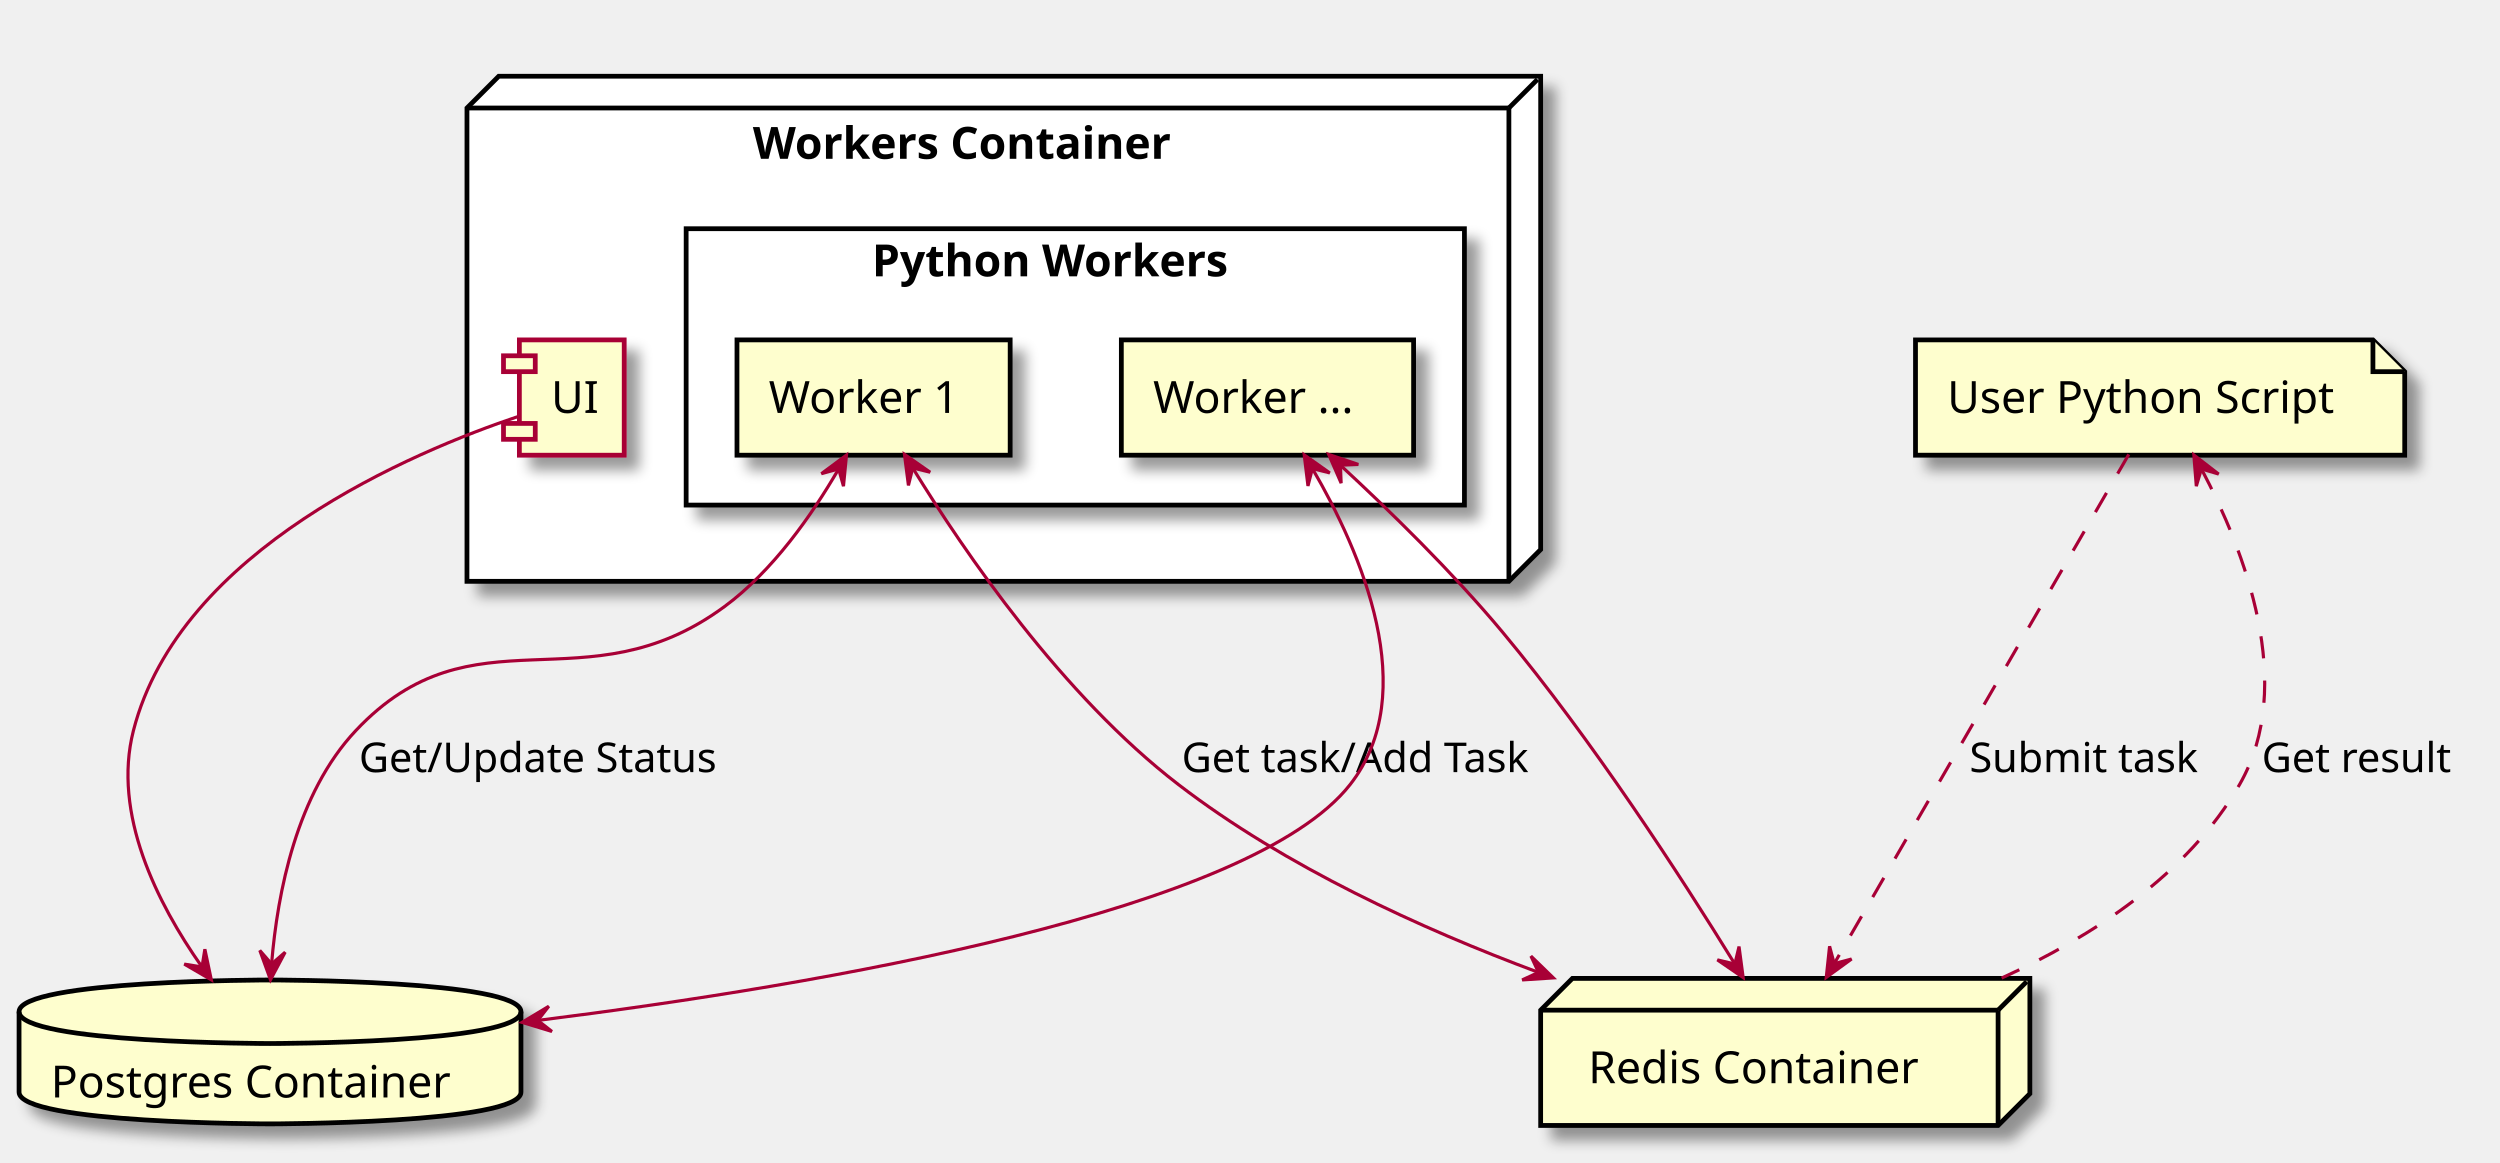
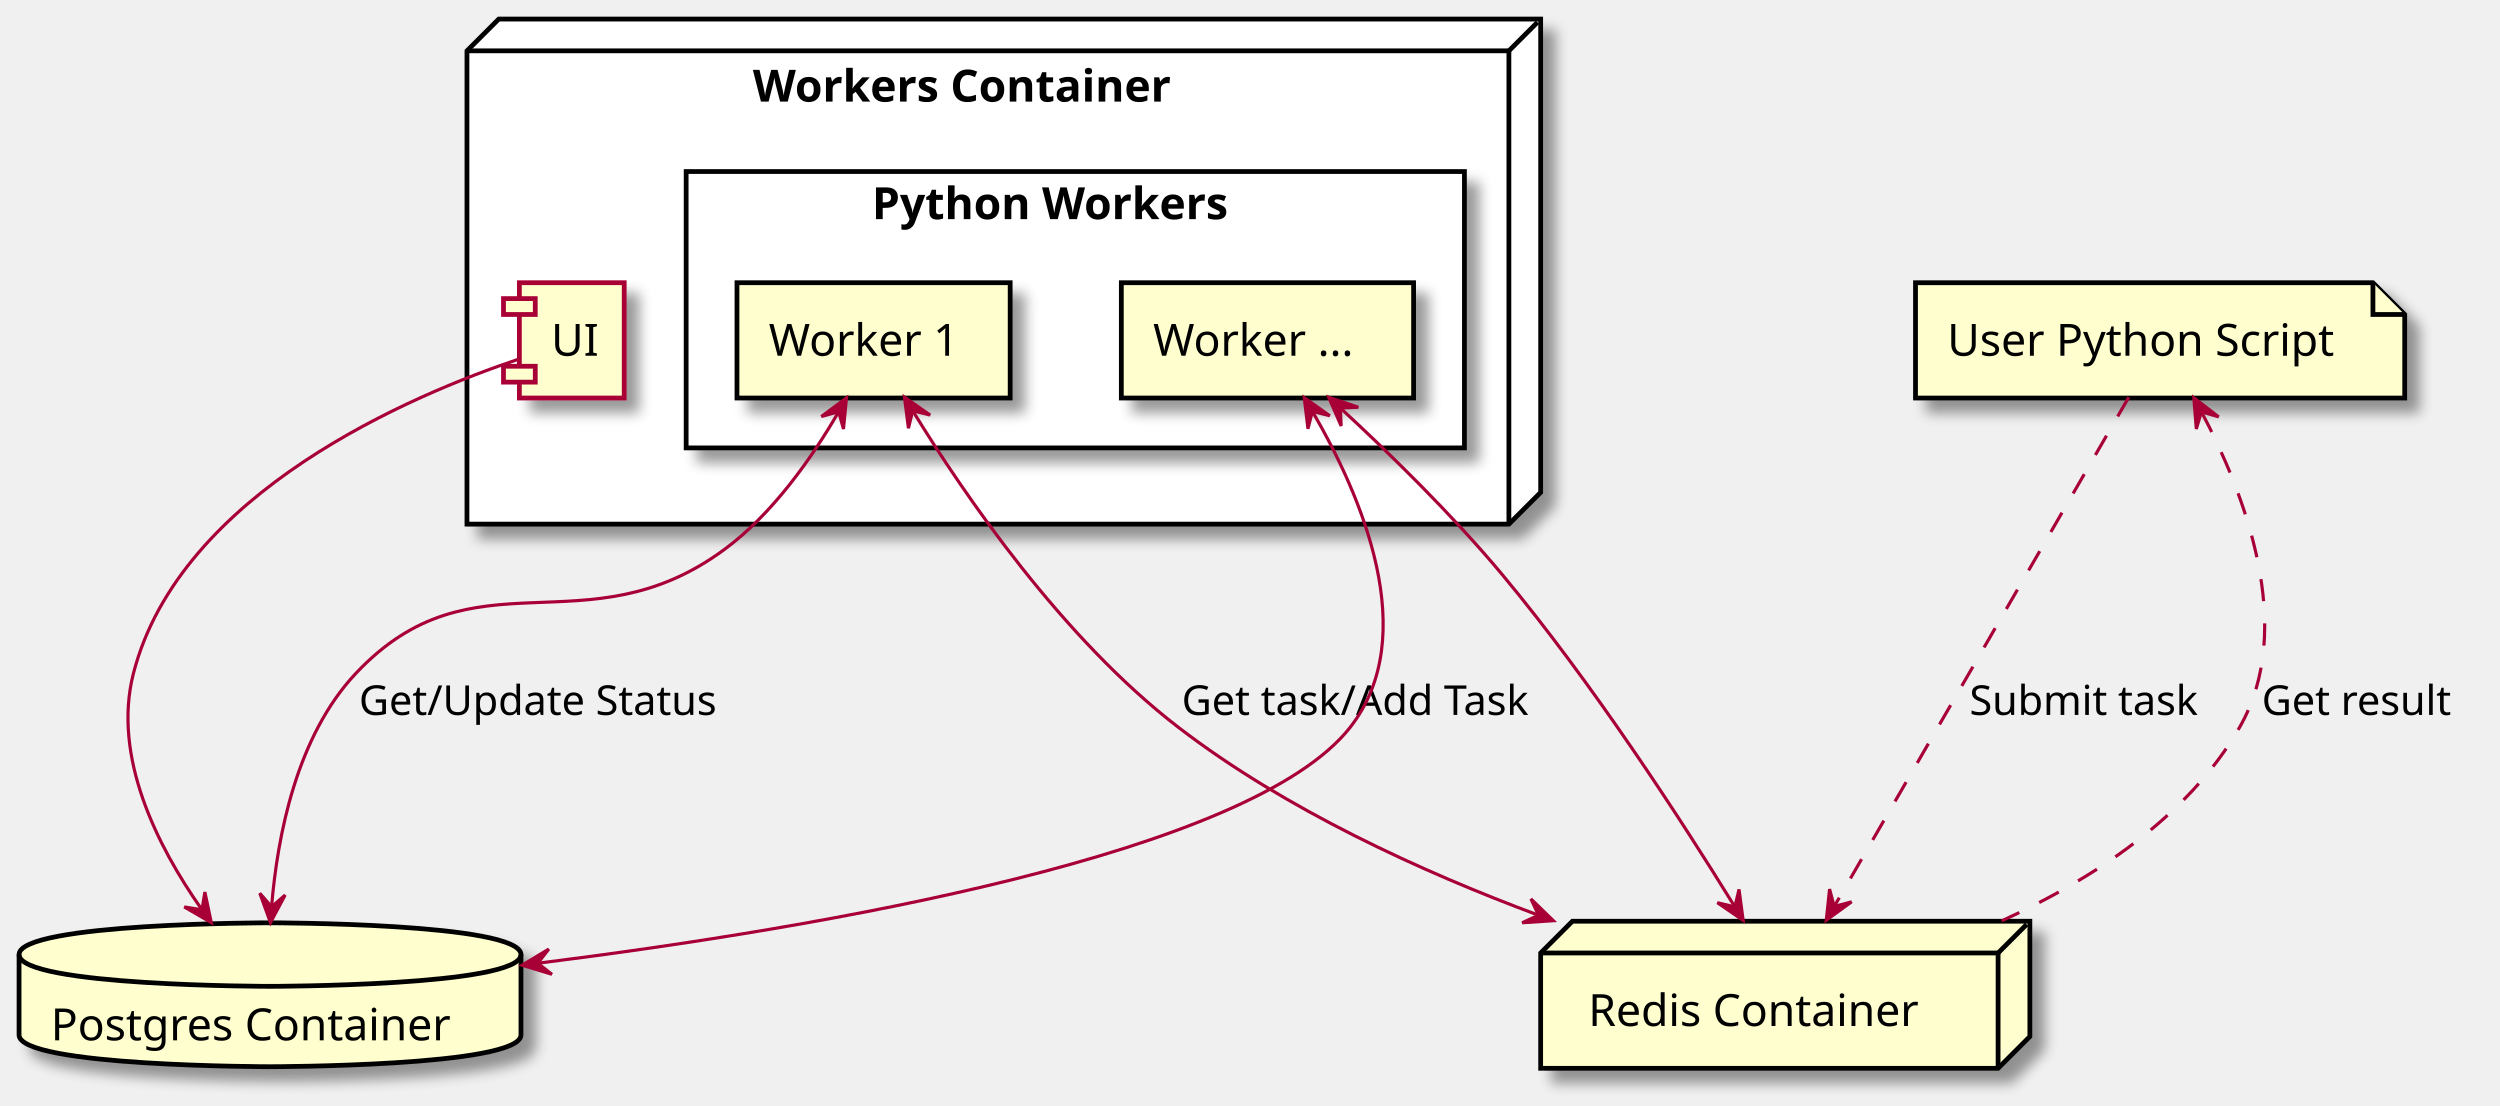
- <svg xmlns="http://www.w3.org/2000/svg" contentScriptType="application/ecmascript" contentStyleType="text/css" height="366px" preserveAspectRatio="none" style="width:787px;height:366px;" version="1.1" viewBox="0 0 787 366" width="787px" zoomAndPan="magnify">
+ <svg xmlns="http://www.w3.org/2000/svg" contentScriptType="application/ecmascript" contentStyleType="text/css" height="348px" preserveAspectRatio="none" style="width:787px;height:348px;" version="1.1" viewBox="0 0 787 348" width="787px" zoomAndPan="magnify">
  <defs>
    <filter height="300%" id="ftx9cc6et4uug" width="300%" x="-1" y="-1">
      <feGaussianBlur result="blurOut" stdDeviation="2.0" />
      <feColorMatrix in="blurOut" result="blurOut2" type="matrix" values="0 0 0 0 0 0 0 0 0 0 0 0 0 0 0 0 0 0 .4 0" />
      <feOffset dx="4.0" dy="4.0" in="blurOut2" result="blurOut3" />
      <feBlend in="SourceGraphic" in2="blurOut3" mode="normal" />
    </filter>
  </defs>
  <g>
-     <polygon fill="#FFFFFF" filter="url(#ftx9cc6et4uug)" points="147,34,157,24,485,24,485,173,475,183,147,183,147,34" style="stroke: #000000; stroke-width: 1.5;" />
-     <line style="stroke: #000000; stroke-width: 1.5;" x1="475" x2="484" y1="34" y2="25" />
-     <line style="stroke: #000000; stroke-width: 1.5;" x1="147" x2="475" y1="34" y2="34" />
-     <line style="stroke: #000000; stroke-width: 1.5;" x1="475" x2="475" y1="34" y2="183" />
-     <text fill="#000000" font-family="sans-serif" font-size="14" font-weight="bold" lengthAdjust="spacingAndGlyphs" textLength="150" x="237" y="49.995">Workers Container</text>
-     <rect fill="#FFFFFF" filter="url(#ftx9cc6et4uug)" height="87" style="stroke: #000000; stroke-width: 1.5;" width="245" x="216" y="72" />
-     <text fill="#000000" font-family="sans-serif" font-size="14" font-weight="bold" lengthAdjust="spacingAndGlyphs" textLength="128" x="274.5" y="86.995">Python Workers</text>
-     <rect fill="#FEFECE" filter="url(#ftx9cc6et4uug)" height="36.297" style="stroke: #A80036; stroke-width: 1.5;" width="33" x="163.5" y="107" />
-     <rect fill="#FEFECE" height="5" style="stroke: #A80036; stroke-width: 1.5;" width="10" x="158.5" y="112" />
-     <rect fill="#FEFECE" height="5" style="stroke: #A80036; stroke-width: 1.5;" width="10" x="158.5" y="133.297" />
-     <text fill="#000000" font-family="sans-serif" font-size="14" lengthAdjust="spacingAndGlyphs" textLength="13" x="173.5" y="129.995">UI</text>
-     <rect fill="#FEFECE" filter="url(#ftx9cc6et4uug)" height="36.297" style="stroke: #000000; stroke-width: 1.5;" width="92" x="353" y="107" />
-     <text fill="#000000" font-family="sans-serif" font-size="14" lengthAdjust="spacingAndGlyphs" textLength="72" x="363" y="129.995">Worker ...</text>
-     <rect fill="#FEFECE" filter="url(#ftx9cc6et4uug)" height="36.297" style="stroke: #000000; stroke-width: 1.5;" width="86" x="232" y="107" />
-     <text fill="#000000" font-family="sans-serif" font-size="14" lengthAdjust="spacingAndGlyphs" textLength="66" x="242" y="129.995">Worker 1</text>
-     <path d="M6,318.5 C6,308.5 85,308.5 85,308.5 C85,308.5 164,308.5 164,318.5 L164,343.797 C164,353.797 85,353.797 85,353.797 C85,353.797 6,353.797 6,343.797 L6,318.5 " fill="#FEFECE" filter="url(#ftx9cc6et4uug)" style="stroke: #000000; stroke-width: 1.5;" />
-     <path d="M6,318.5 C6,328.5 85,328.5 85,328.5 C85,328.5 164,328.5 164,318.5 " fill="none" style="stroke: #000000; stroke-width: 1.5;" />
-     <text fill="#000000" font-family="sans-serif" font-size="14" lengthAdjust="spacingAndGlyphs" textLength="138" x="16" y="345.495">Postgres Container</text>
-     <polygon fill="#FEFECE" filter="url(#ftx9cc6et4uug)" points="485,318,495,308,639,308,639,344.297,629,354.297,485,354.297,485,318" style="stroke: #000000; stroke-width: 1.5;" />
-     <line style="stroke: #000000; stroke-width: 1.5;" x1="629" x2="638" y1="318" y2="309" />
-     <line style="stroke: #000000; stroke-width: 1.5;" x1="485" x2="629" y1="318" y2="318" />
-     <line style="stroke: #000000; stroke-width: 1.5;" x1="629" x2="629" y1="318" y2="354.297" />
-     <text fill="#000000" font-family="sans-serif" font-size="14" lengthAdjust="spacingAndGlyphs" textLength="114" x="500" y="340.995">Redis Container</text>
-     <polygon fill="#FEFECE" filter="url(#ftx9cc6et4uug)" points="603,107,603,143.297,757,143.297,757,117,747,107,603,107" style="stroke: #000000; stroke-width: 1.5;" />
-     <path d="M747,107 L747,117 L757,117 " fill="#FEFECE" style="stroke: #000000; stroke-width: 1.5;" />
-     <text fill="#000000" font-family="sans-serif" font-size="14" lengthAdjust="spacingAndGlyphs" textLength="134" x="613" y="129.995">User Python Script</text>
-     <path d="M163.472,130.988 C130.107,142.18 56.63,172.894 42,230 C35.285,256.21 49.53,284.381 63.392,304.122 " fill="none" id="UI-&gt;db" style="stroke: #A80036; stroke-width: 1.0;" />
-     <polygon fill="#A80036" points="66.521,308.452,64.491,298.814,63.592,304.399,58.007,303.5,66.521,308.452" style="stroke: #A80036; stroke-width: 1.0;" />
-     <path d="M263.856,147.882 C255.666,161.984 243.315,179.726 228,191 C184.196,223.244 149.277,190.392 112,230 C93.402,249.761 87.348,280.972 85.512,303.268 " fill="none" id="w1-db" style="stroke: #A80036; stroke-width: 1.0;" />
-     <polygon fill="#A80036" points="85.147,308.448,89.769,299.751,85.498,303.46,81.789,299.189,85.147,308.448" style="stroke: #A80036; stroke-width: 1.0;" />
-     <polygon fill="#A80036" points="266.472,143.254,258.56,149.119,264.011,147.606,265.524,153.057,266.472,143.254" style="stroke: #A80036; stroke-width: 1.0;" />
-     <text fill="#000000" font-family="sans-serif" font-size="13" lengthAdjust="spacingAndGlyphs" textLength="118" x="113" y="243.067">Get/Update Status</text>
-     <path d="M287.397,147.437 C303.644,173.916 334.413,218.896 371,247 C404.615,272.821 447.498,292.399 484.112,306.038 " fill="none" id="w1-redis" style="stroke: #A80036; stroke-width: 1.0;" />
-     <polygon fill="#A80036" points="489.004,307.839,481.94,300.976,484.312,306.111,479.176,308.483,489.004,307.839" style="stroke: #A80036; stroke-width: 1.0;" />
-     <polygon fill="#A80036" points="284.725,143.034,285.975,152.803,287.319,147.308,292.814,148.652,284.725,143.034" style="stroke: #A80036; stroke-width: 1.0;" />
-     <text fill="#000000" font-family="sans-serif" font-size="13" lengthAdjust="spacingAndGlyphs" textLength="117" x="372" y="243.067">Get task/Add Task</text>
-     <path d="M413.173,147.556 C428.445,173.77 447.705,218.086 425,247 C393.787,286.749 259.568,309.887 169.394,321.217 " fill="none" id="w2-db" style="stroke: #A80036; stroke-width: 1.0;" />
-     <polygon fill="#A80036" points="164.328,321.847,173.753,324.706,169.29,321.23,172.766,316.767,164.328,321.847" style="stroke: #A80036; stroke-width: 1.0;" />
-     <polygon fill="#A80036" points="410.572,143.195,411.747,152.974,413.133,147.489,418.618,148.875,410.572,143.195" style="stroke: #A80036; stroke-width: 1.0;" />
-     <path d="M422.035,146.516 C437.262,160.593 457.242,180.081 473,199 C501.278,232.952 529.125,275.9 545.939,303.17 " fill="none" id="w2-redis" style="stroke: #A80036; stroke-width: 1.0;" />
-     <polygon fill="#A80036" points="548.744,307.741,547.445,297.978,546.129,303.48,540.627,302.163,548.744,307.741" style="stroke: #A80036; stroke-width: 1.0;" />
-     <polygon fill="#A80036" points="418.272,143.057,422.191,152.093,421.953,146.441,427.605,146.203,418.272,143.057" style="stroke: #A80036; stroke-width: 1.0;" />
-     <path d="M670.142,143.042 C649.62,178.521 602.171,260.552 577.511,303.183 " fill="none" id="u-&gt;redis" style="stroke: #A80036; stroke-width: 1.0; stroke-dasharray: 7.0,7.0;" />
-     <polygon fill="#A80036" points="574.909,307.683,582.878,301.896,577.413,303.355,575.954,297.889,574.909,307.683" style="stroke: #A80036; stroke-width: 1.0;" />
-     <text fill="#000000" font-family="sans-serif" font-size="13" lengthAdjust="spacingAndGlyphs" textLength="76" x="620" y="243.067">Submit task</text>
-     <path d="M693.084,147.761 C706.496,173.161 723.037,215.675 705,247 C688.671,275.359 658.527,294.919 630.111,307.894 " fill="none" id="u&lt;-redis" style="stroke: #A80036; stroke-width: 1.0; stroke-dasharray: 7.0,7.0;" />
-     <polygon fill="#A80036" points="690.625,143.224,691.398,153.042,693.008,147.62,698.431,149.23,690.625,143.224" style="stroke: #A80036; stroke-width: 1.0;" />
-     <text fill="#000000" font-family="sans-serif" font-size="13" lengthAdjust="spacingAndGlyphs" textLength="63" x="712" y="243.067">Get result</text>
+     <polygon fill="#FFFFFF" filter="url(#ftx9cc6et4uug)" points="147,16,157,6,485,6,485,155,475,165,147,165,147,16" style="stroke: #000000; stroke-width: 1.5;" />
+     <line style="stroke: #000000; stroke-width: 1.5;" x1="475" x2="484" y1="16" y2="7" />
+     <line style="stroke: #000000; stroke-width: 1.5;" x1="147" x2="475" y1="16" y2="16" />
+     <line style="stroke: #000000; stroke-width: 1.5;" x1="475" x2="475" y1="16" y2="165" />
+     <text fill="#000000" font-family="sans-serif" font-size="14" font-weight="bold" lengthAdjust="spacingAndGlyphs" textLength="150" x="237" y="31.995">Workers Container</text>
+     <rect fill="#FFFFFF" filter="url(#ftx9cc6et4uug)" height="87" style="stroke: #000000; stroke-width: 1.5;" width="245" x="216" y="54" />
+     <text fill="#000000" font-family="sans-serif" font-size="14" font-weight="bold" lengthAdjust="spacingAndGlyphs" textLength="128" x="274.5" y="68.995">Python Workers</text>
+     <rect fill="#FEFECE" filter="url(#ftx9cc6et4uug)" height="36.297" style="stroke: #A80036; stroke-width: 1.5;" width="33" x="163.5" y="89" />
+     <rect fill="#FEFECE" height="5" style="stroke: #A80036; stroke-width: 1.5;" width="10" x="158.5" y="94" />
+     <rect fill="#FEFECE" height="5" style="stroke: #A80036; stroke-width: 1.5;" width="10" x="158.5" y="115.297" />
+     <text fill="#000000" font-family="sans-serif" font-size="14" lengthAdjust="spacingAndGlyphs" textLength="13" x="173.5" y="111.995">UI</text>
+     <rect fill="#FEFECE" filter="url(#ftx9cc6et4uug)" height="36.297" style="stroke: #000000; stroke-width: 1.5;" width="92" x="353" y="89" />
+     <text fill="#000000" font-family="sans-serif" font-size="14" lengthAdjust="spacingAndGlyphs" textLength="72" x="363" y="111.995">Worker ...</text>
+     <rect fill="#FEFECE" filter="url(#ftx9cc6et4uug)" height="36.297" style="stroke: #000000; stroke-width: 1.5;" width="86" x="232" y="89" />
+     <text fill="#000000" font-family="sans-serif" font-size="14" lengthAdjust="spacingAndGlyphs" textLength="66" x="242" y="111.995">Worker 1</text>
+     <path d="M6,300.5 C6,290.5 85,290.5 85,290.5 C85,290.5 164,290.5 164,300.5 L164,325.797 C164,335.797 85,335.797 85,335.797 C85,335.797 6,335.797 6,325.797 L6,300.5 " fill="#FEFECE" filter="url(#ftx9cc6et4uug)" style="stroke: #000000; stroke-width: 1.5;" />
+     <path d="M6,300.5 C6,310.5 85,310.5 85,310.5 C85,310.5 164,310.5 164,300.5 " fill="none" style="stroke: #000000; stroke-width: 1.5;" />
+     <text fill="#000000" font-family="sans-serif" font-size="14" lengthAdjust="spacingAndGlyphs" textLength="138" x="16" y="327.495">Postgres Container</text>
+     <polygon fill="#FEFECE" filter="url(#ftx9cc6et4uug)" points="485,300,495,290,639,290,639,326.297,629,336.297,485,336.297,485,300" style="stroke: #000000; stroke-width: 1.5;" />
+     <line style="stroke: #000000; stroke-width: 1.5;" x1="629" x2="638" y1="300" y2="291" />
+     <line style="stroke: #000000; stroke-width: 1.5;" x1="485" x2="629" y1="300" y2="300" />
+     <line style="stroke: #000000; stroke-width: 1.5;" x1="629" x2="629" y1="300" y2="336.297" />
+     <text fill="#000000" font-family="sans-serif" font-size="14" lengthAdjust="spacingAndGlyphs" textLength="114" x="500" y="322.995">Redis Container</text>
+     <polygon fill="#FEFECE" filter="url(#ftx9cc6et4uug)" points="603,89,603,125.297,757,125.297,757,99,747,89,603,89" style="stroke: #000000; stroke-width: 1.5;" />
+     <path d="M747,89 L747,99 L757,99 " fill="#FEFECE" style="stroke: #000000; stroke-width: 1.5;" />
+     <text fill="#000000" font-family="sans-serif" font-size="14" lengthAdjust="spacingAndGlyphs" textLength="134" x="613" y="111.995">User Python Script</text>
+     <path d="M163.472,112.988 C130.107,124.18 56.63,154.894 42,212 C35.285,238.21 49.53,266.381 63.392,286.122 " fill="none" id="UI-&gt;db" style="stroke: #A80036; stroke-width: 1.0;" />
+     <polygon fill="#A80036" points="66.521,290.452,64.491,280.814,63.592,286.399,58.007,285.5,66.521,290.452" style="stroke: #A80036; stroke-width: 1.0;" />
+     <path d="M263.856,129.882 C255.666,143.984 243.315,161.726 228,173 C184.196,205.244 149.277,172.392 112,212 C93.402,231.761 87.348,262.972 85.512,285.268 " fill="none" id="w1-db" style="stroke: #A80036; stroke-width: 1.0;" />
+     <polygon fill="#A80036" points="85.147,290.448,89.769,281.751,85.498,285.46,81.789,281.189,85.147,290.448" style="stroke: #A80036; stroke-width: 1.0;" />
+     <polygon fill="#A80036" points="266.472,125.254,258.56,131.119,264.011,129.606,265.524,135.057,266.472,125.254" style="stroke: #A80036; stroke-width: 1.0;" />
+     <text fill="#000000" font-family="sans-serif" font-size="13" lengthAdjust="spacingAndGlyphs" textLength="118" x="113" y="225.067">Get/Update Status</text>
+     <path d="M287.397,129.437 C303.644,155.916 334.413,200.896 371,229 C404.615,254.821 447.498,274.399 484.112,288.038 " fill="none" id="w1-redis" style="stroke: #A80036; stroke-width: 1.0;" />
+     <polygon fill="#A80036" points="489.004,289.839,481.94,282.976,484.312,288.111,479.176,290.483,489.004,289.839" style="stroke: #A80036; stroke-width: 1.0;" />
+     <polygon fill="#A80036" points="284.725,125.034,285.975,134.803,287.319,129.308,292.814,130.652,284.725,125.034" style="stroke: #A80036; stroke-width: 1.0;" />
+     <text fill="#000000" font-family="sans-serif" font-size="13" lengthAdjust="spacingAndGlyphs" textLength="117" x="372" y="225.067">Get task/Add Task</text>
+     <path d="M413.173,129.556 C428.445,155.77 447.705,200.086 425,229 C393.787,268.749 259.568,291.887 169.394,303.217 " fill="none" id="w2-db" style="stroke: #A80036; stroke-width: 1.0;" />
+     <polygon fill="#A80036" points="164.328,303.847,173.753,306.706,169.29,303.23,172.766,298.767,164.328,303.847" style="stroke: #A80036; stroke-width: 1.0;" />
+     <polygon fill="#A80036" points="410.572,125.195,411.747,134.974,413.133,129.489,418.618,130.875,410.572,125.195" style="stroke: #A80036; stroke-width: 1.0;" />
+     <path d="M422.035,128.516 C437.262,142.593 457.242,162.081 473,181 C501.278,214.952 529.125,257.9 545.939,285.17 " fill="none" id="w2-redis" style="stroke: #A80036; stroke-width: 1.0;" />
+     <polygon fill="#A80036" points="548.744,289.741,547.445,279.978,546.129,285.48,540.627,284.163,548.744,289.741" style="stroke: #A80036; stroke-width: 1.0;" />
+     <polygon fill="#A80036" points="418.272,125.057,422.191,134.093,421.953,128.441,427.605,128.203,418.272,125.057" style="stroke: #A80036; stroke-width: 1.0;" />
+     <path d="M670.142,125.042 C649.62,160.521 602.171,242.552 577.511,285.183 " fill="none" id="u-&gt;redis" style="stroke: #A80036; stroke-width: 1.0; stroke-dasharray: 7.0,7.0;" />
+     <polygon fill="#A80036" points="574.909,289.683,582.878,283.896,577.413,285.355,575.954,279.889,574.909,289.683" style="stroke: #A80036; stroke-width: 1.0;" />
+     <text fill="#000000" font-family="sans-serif" font-size="13" lengthAdjust="spacingAndGlyphs" textLength="76" x="620" y="225.067">Submit task</text>
+     <path d="M693.084,129.761 C706.496,155.161 723.037,197.675 705,229 C688.671,257.359 658.527,276.919 630.111,289.894 " fill="none" id="u&lt;-redis" style="stroke: #A80036; stroke-width: 1.0; stroke-dasharray: 7.0,7.0;" />
+     <polygon fill="#A80036" points="690.625,125.224,691.398,135.042,693.008,129.62,698.431,131.23,690.625,125.224" style="stroke: #A80036; stroke-width: 1.0;" />
+     <text fill="#000000" font-family="sans-serif" font-size="13" lengthAdjust="spacingAndGlyphs" textLength="63" x="712" y="225.067">Get result</text>
  </g>
</svg>
